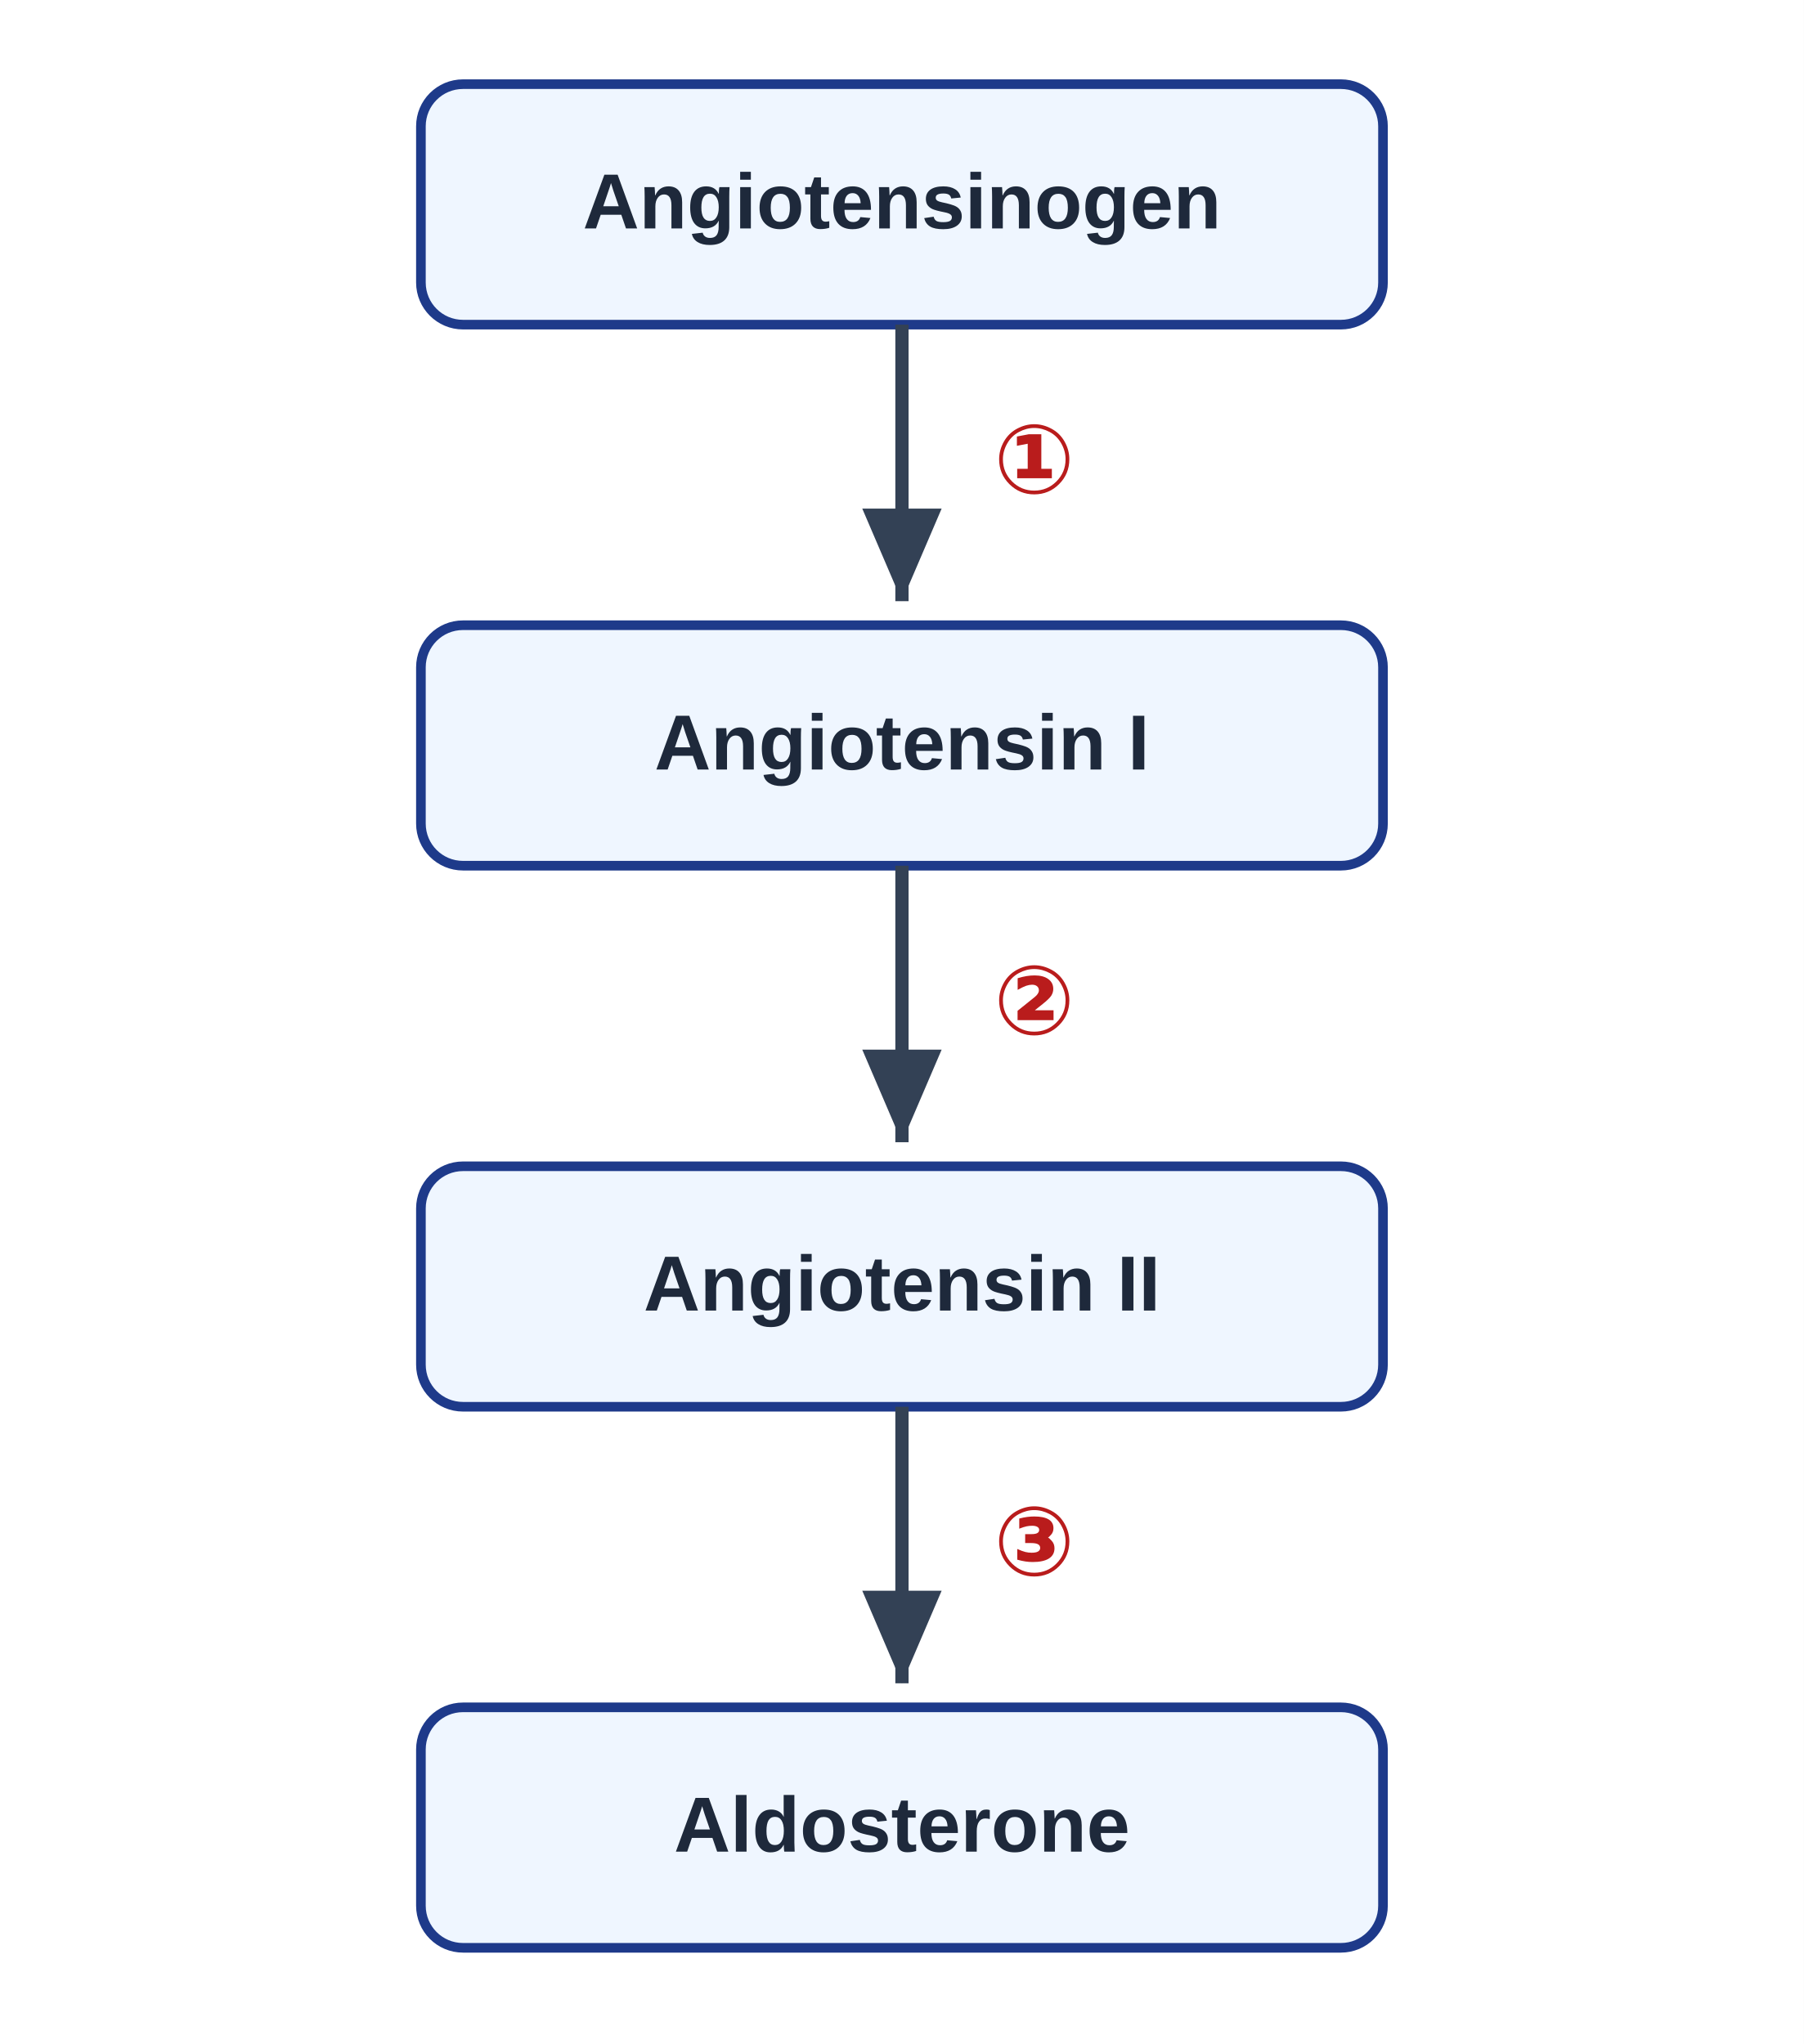
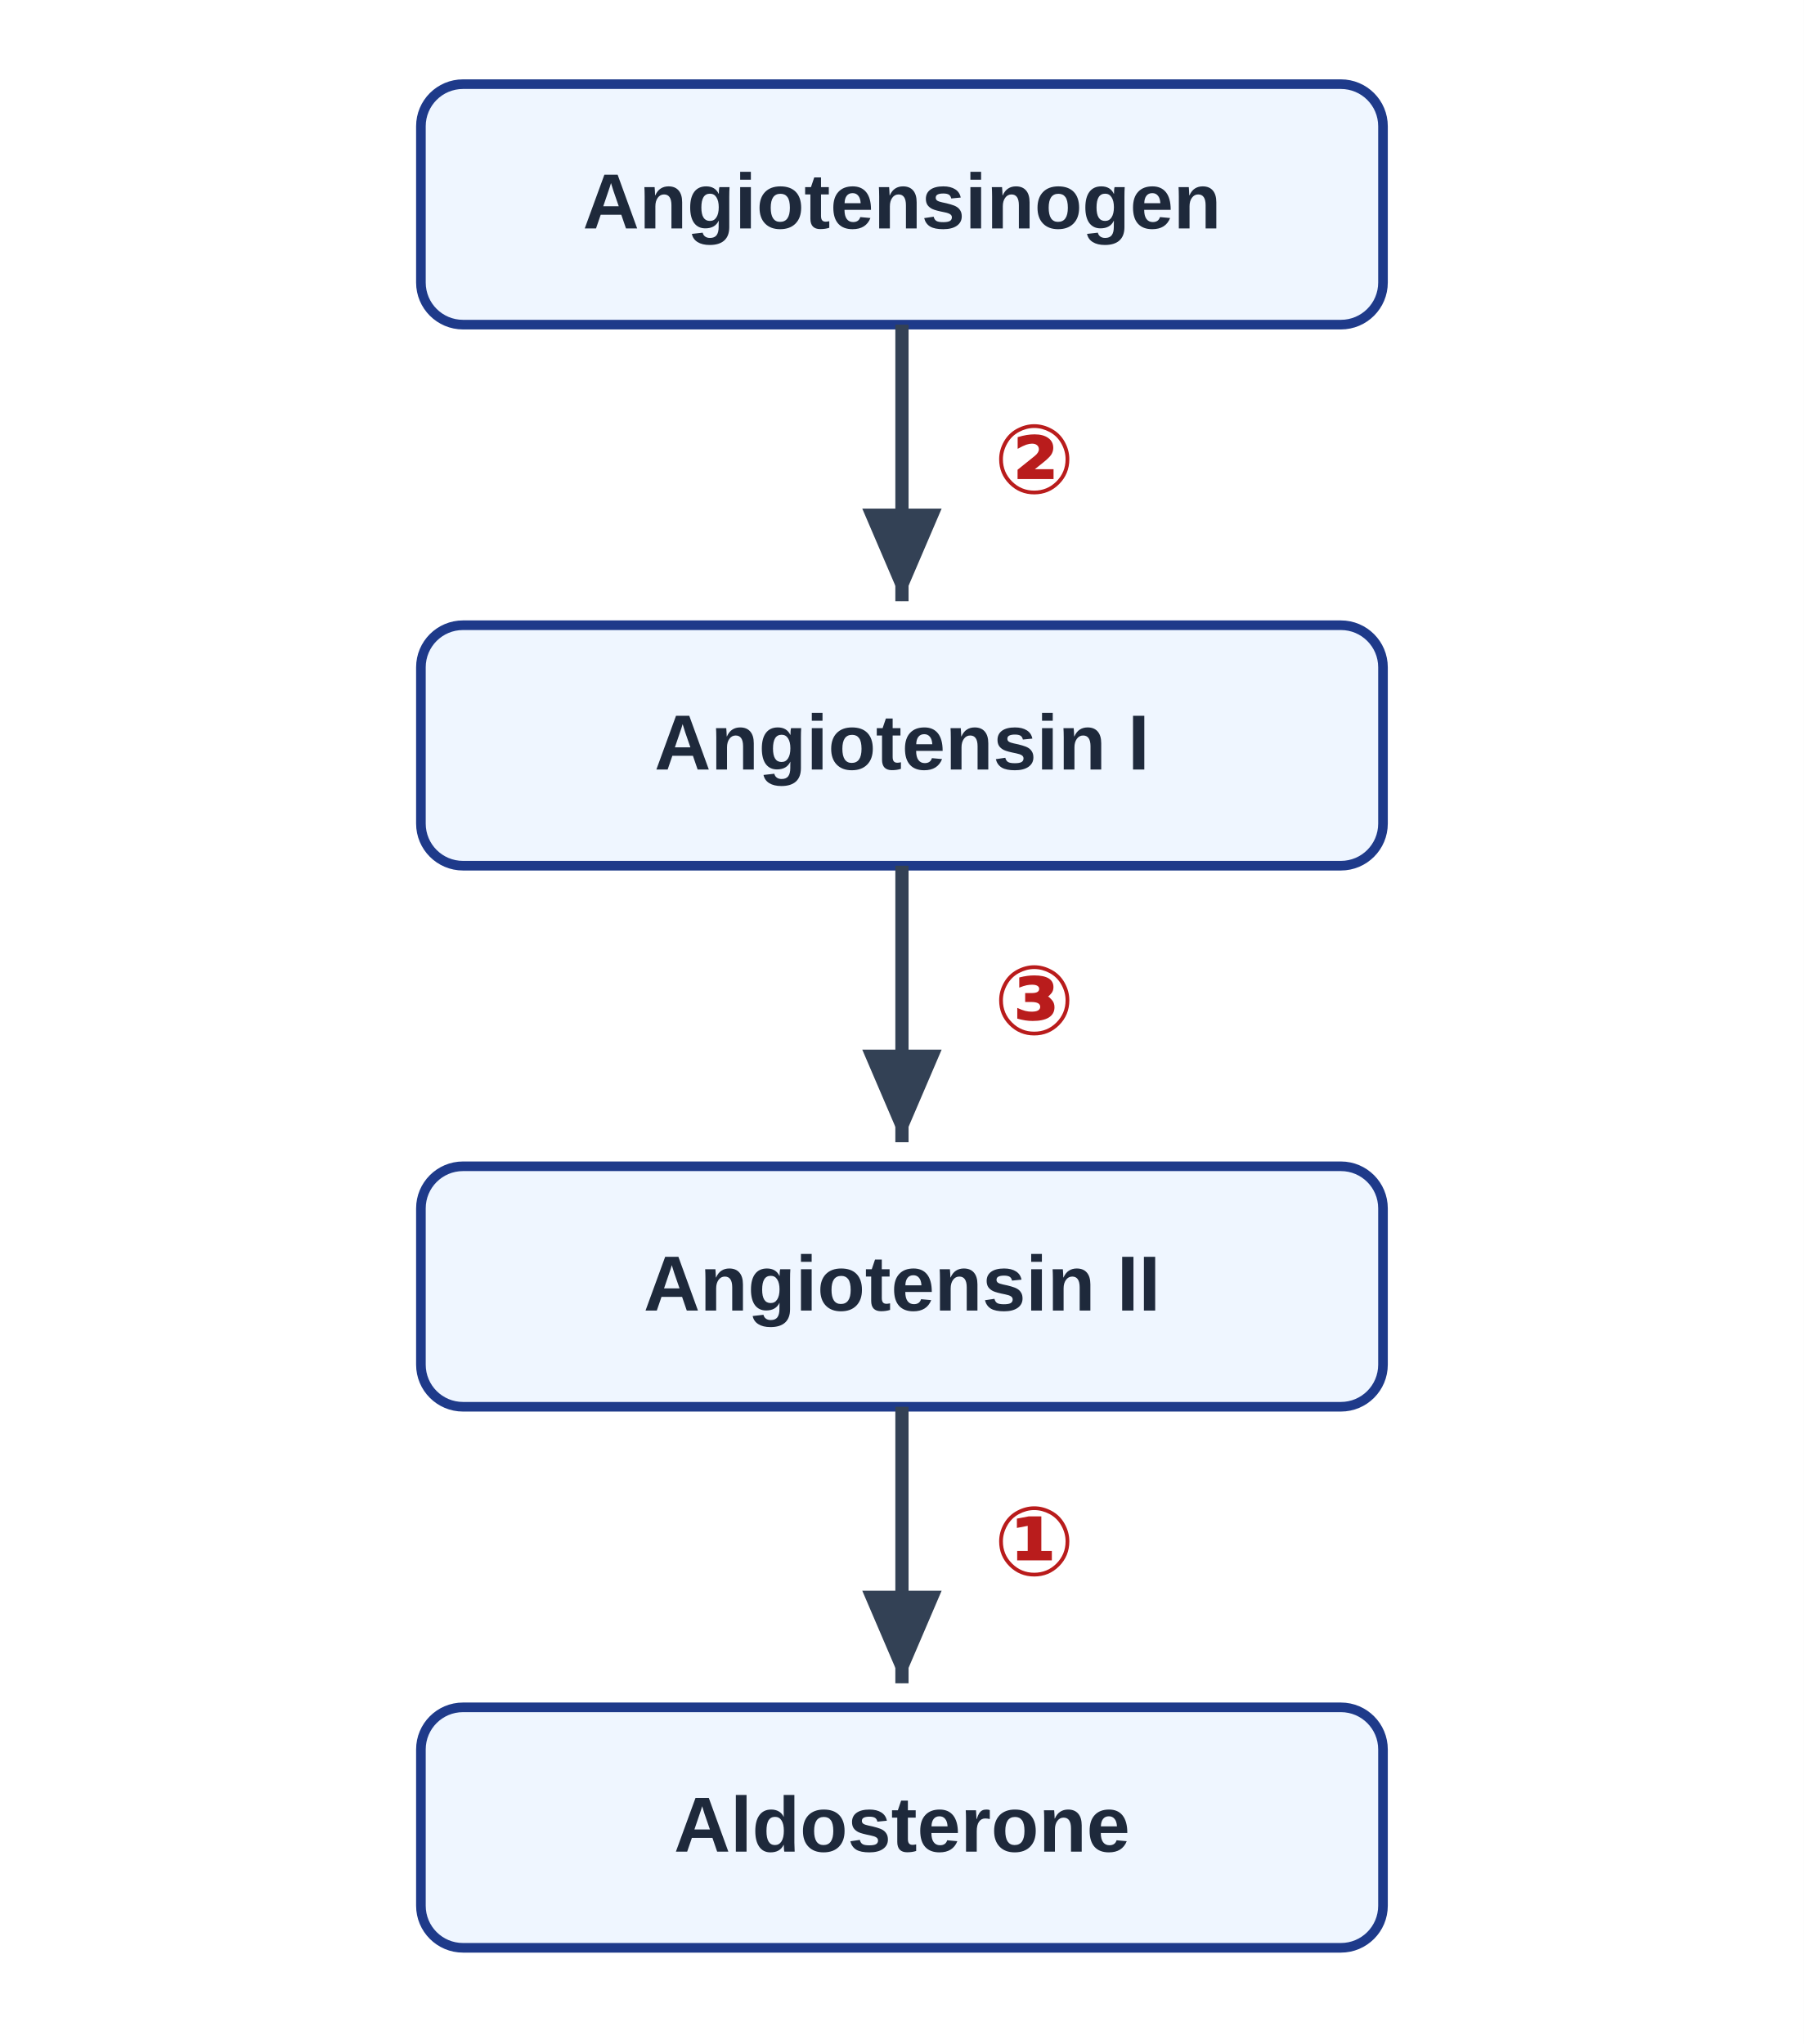
<svg xmlns="http://www.w3.org/2000/svg" viewBox="0 0 300 340" font-family="system-ui,Arial,sans-serif" role="img" aria-label="Renin-angiotensin-aldosterone cascade: four boxes linked by three numbered conversion arrows">
  <rect width="300" height="340" fill="#ffffff" />
  <g font-size="13" font-weight="600" text-anchor="middle" fill="#1e293b">
    <rect x="70" y="14" width="160" height="40" rx="7" fill="#eff6ff" stroke="#1e3a8a" stroke-width="1.6" />
    <text x="150" y="38">Angiotensinogen</text>
    <rect x="70" y="104" width="160" height="40" rx="7" fill="#eff6ff" stroke="#1e3a8a" stroke-width="1.6" />
    <text x="150" y="128">Angiotensin I</text>
    <rect x="70" y="194" width="160" height="40" rx="7" fill="#eff6ff" stroke="#1e3a8a" stroke-width="1.6" />
    <text x="150" y="218">Angiotensin II</text>
    <rect x="70" y="284" width="160" height="40" rx="7" fill="#eff6ff" stroke="#1e3a8a" stroke-width="1.6" />
    <text x="150" y="308">Aldosterone</text>
  </g>
  <defs>
    <marker id="ar" markerWidth="9" markerHeight="9" refX="7" refY="3" orient="auto">
      <path d="M0,0 L7,3 L0,6 Z" fill="#334155" />
    </marker>
  </defs>
  <g stroke="#334155" stroke-width="2.2" fill="none">
    <line x1="150" y1="54" x2="150" y2="100" marker-end="url(#ar)" />
    <line x1="150" y1="144" x2="150" y2="190" marker-end="url(#ar)" />
    <line x1="150" y1="234" x2="150" y2="280" marker-end="url(#ar)" />
  </g>
  <g font-size="16" font-weight="700" fill="#b91c1c" text-anchor="middle">
-     <text x="172" y="82">①</text>
-     <text x="172" y="172">②</text>
-     <text x="172" y="262">③</text>
+     <text x="172" y="82">②</text>
+     <text x="172" y="172">③</text>
+     <text x="172" y="262">①</text>
  </g>
</svg>
